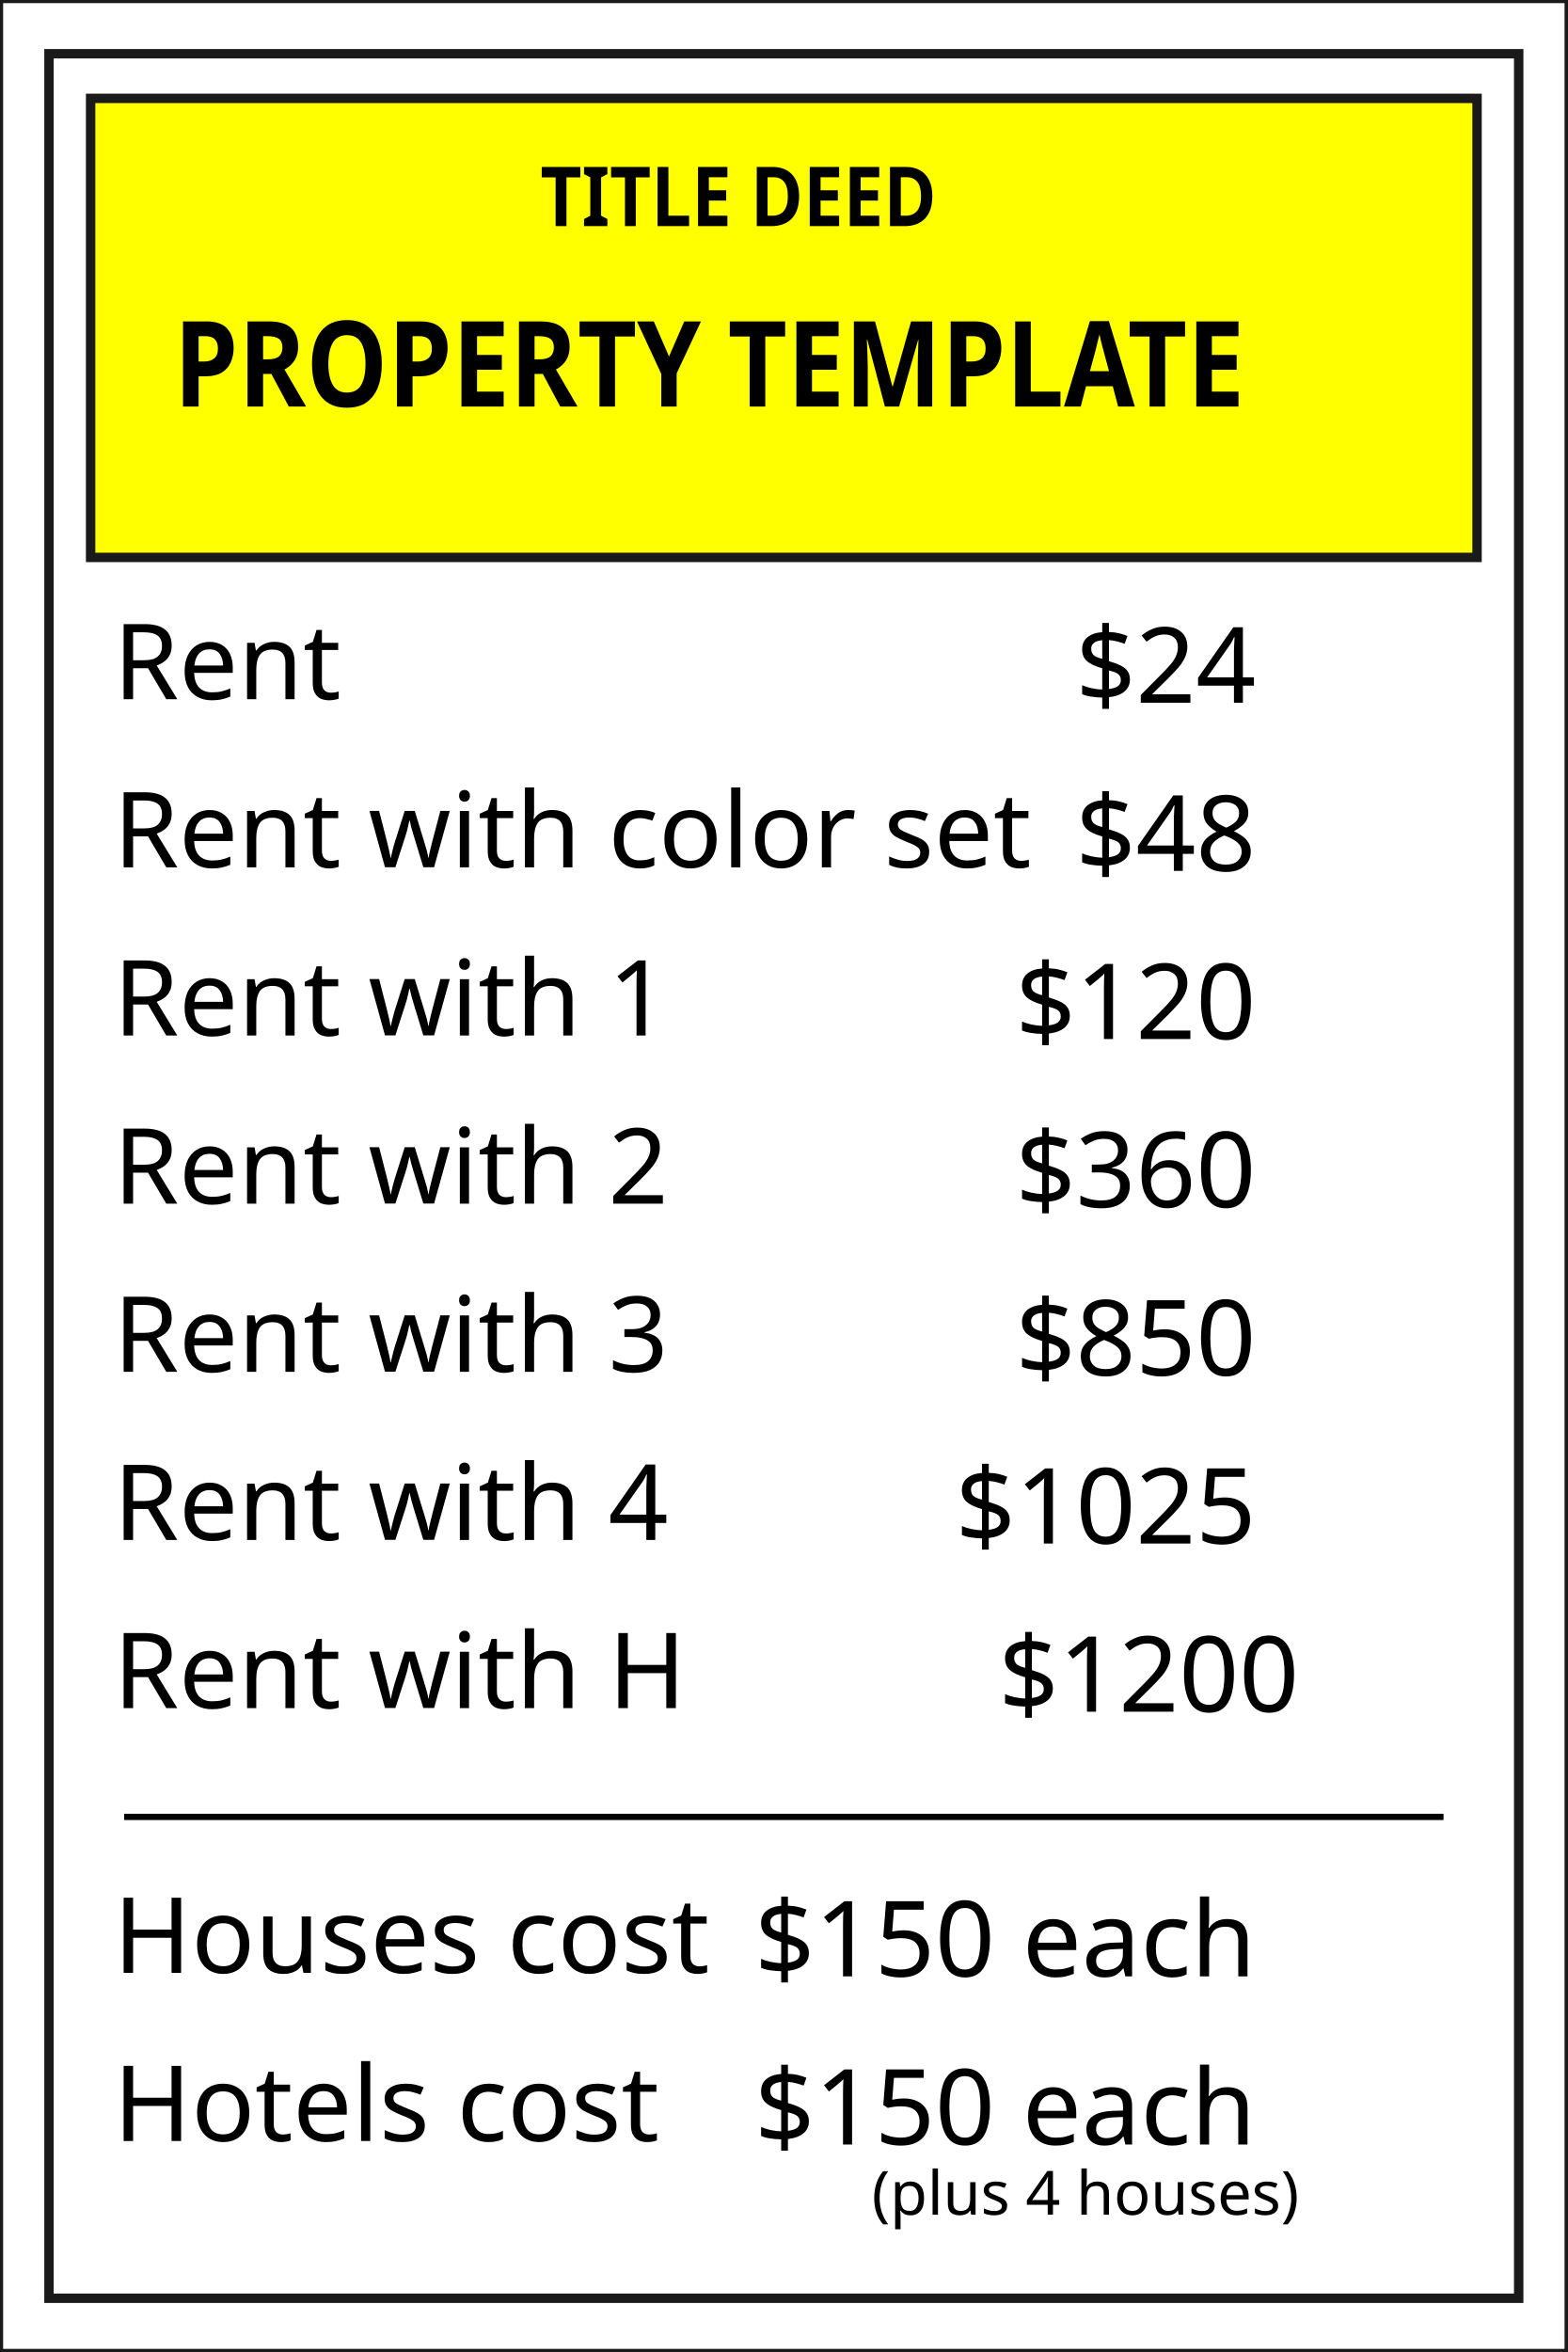
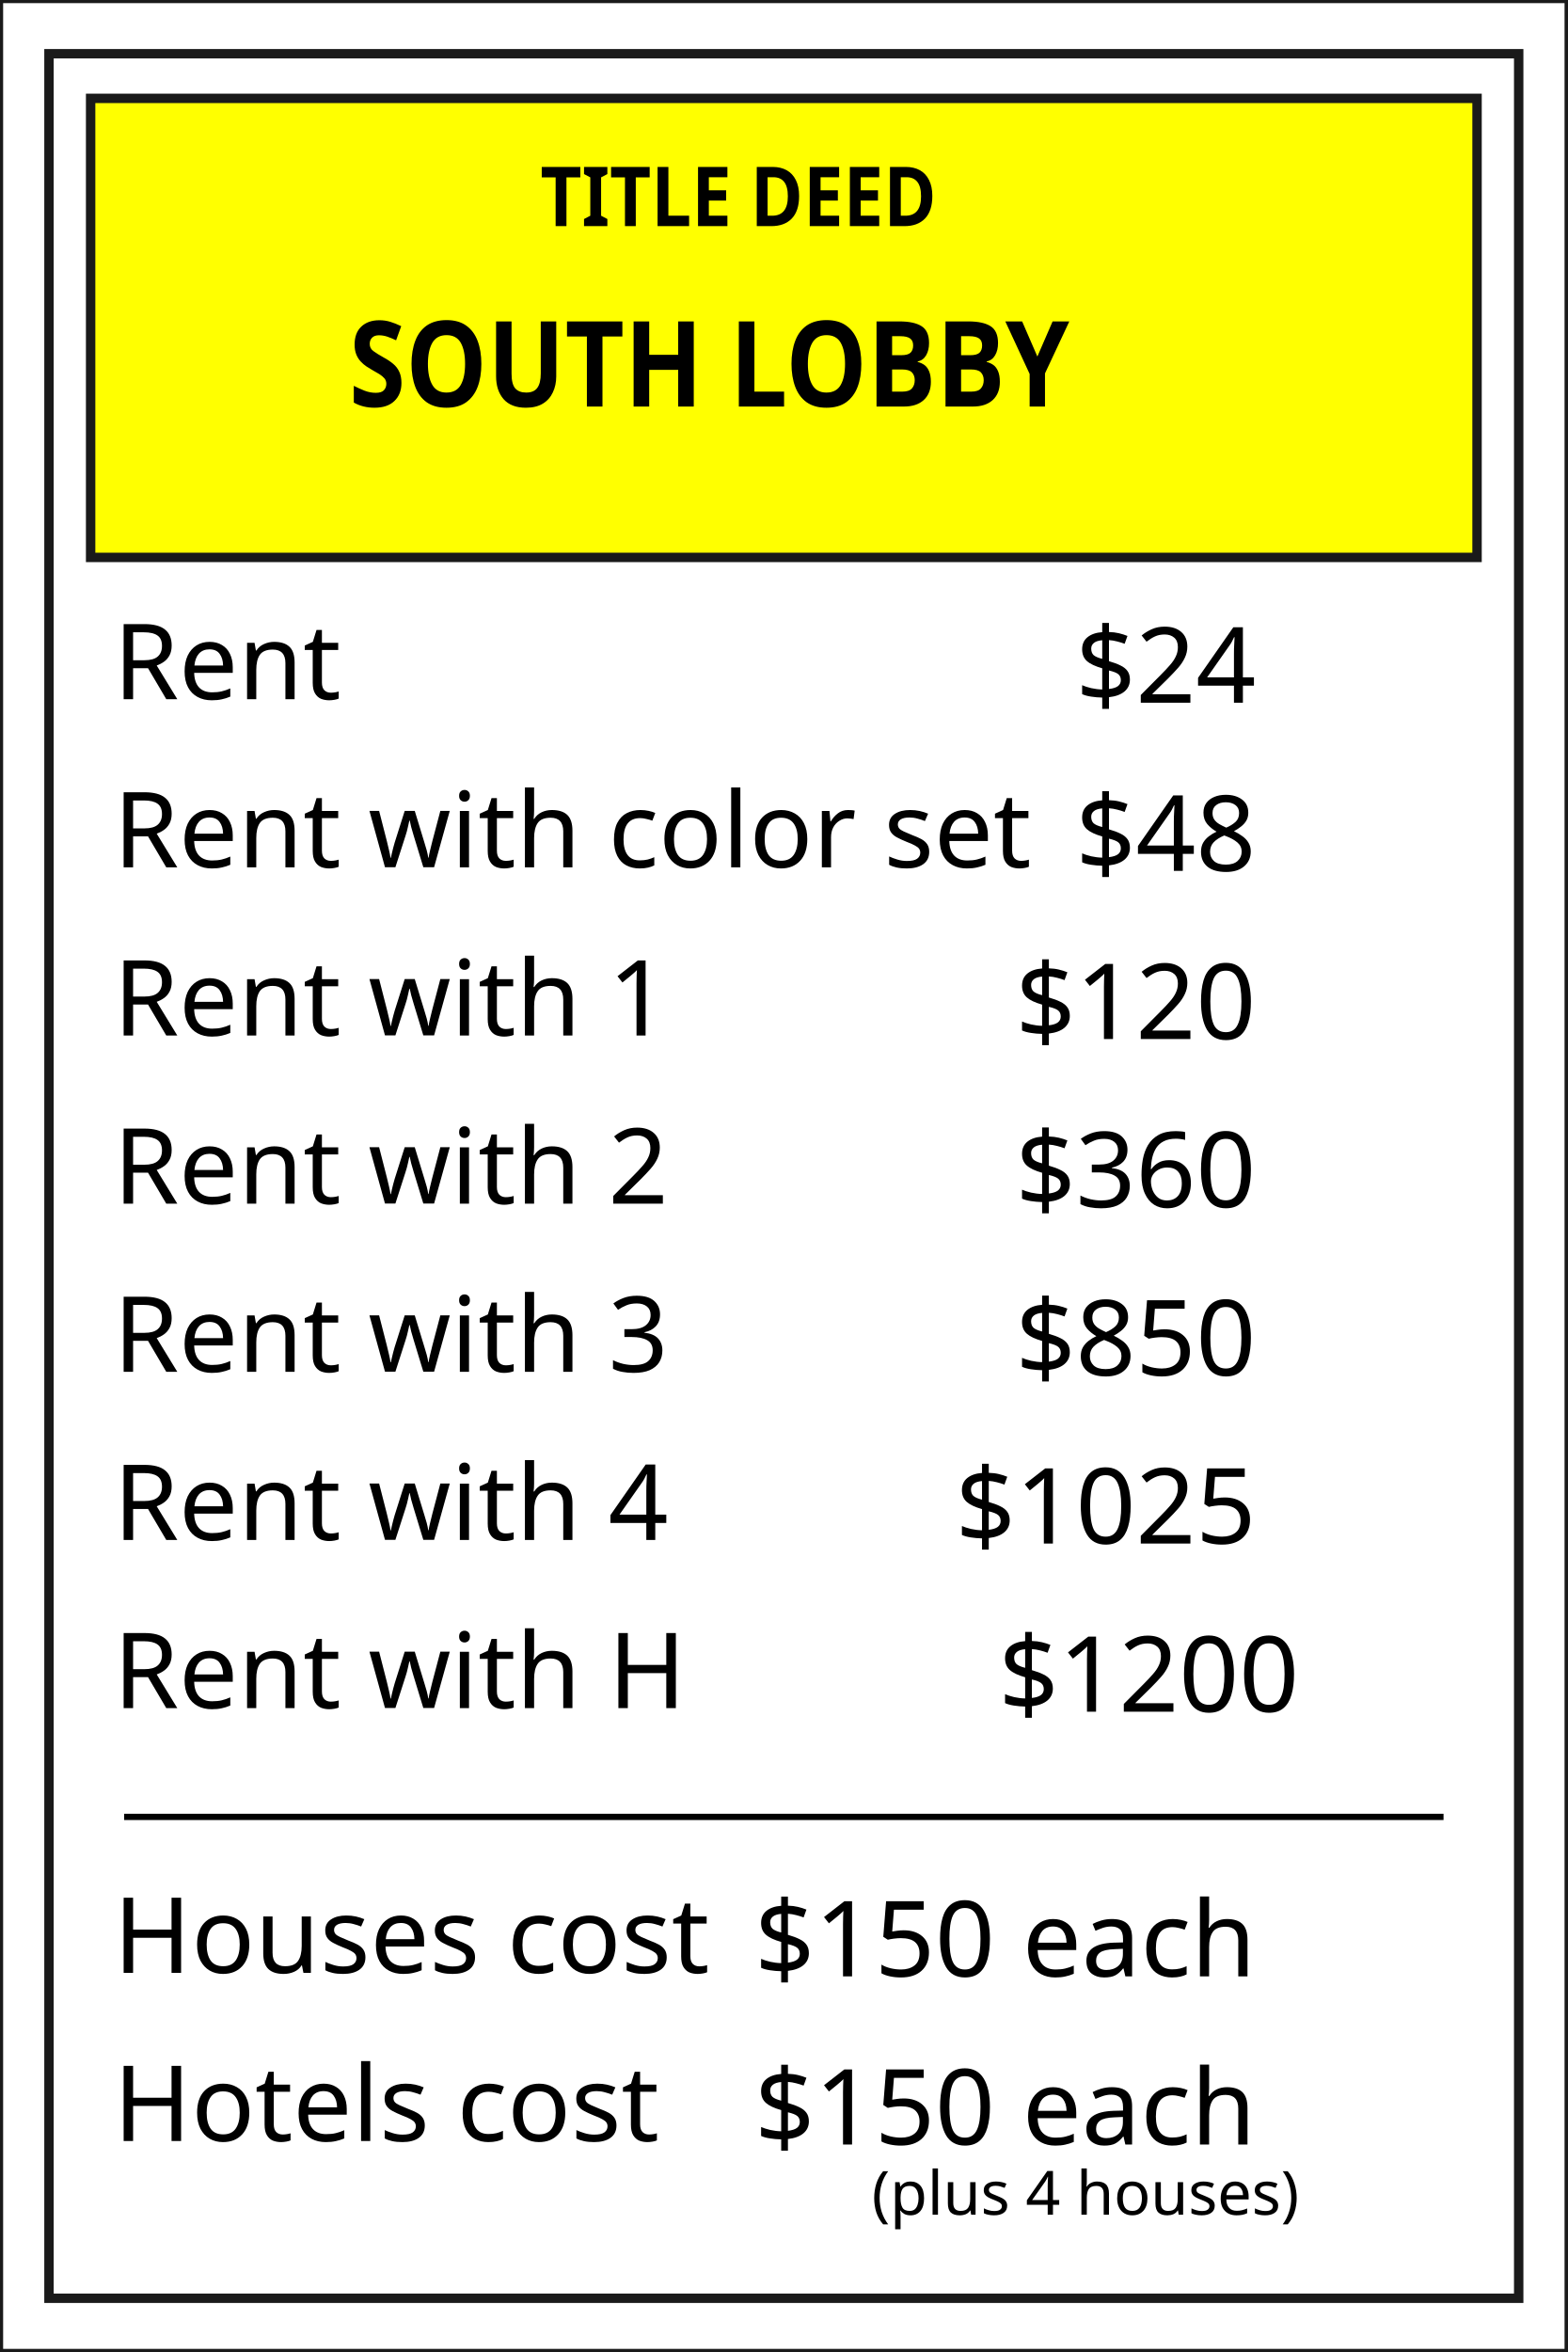
<svg xmlns="http://www.w3.org/2000/svg" width="200mm" height="300mm" viewBox="0 0 200 300" version="1.1" id="svg1">
  <defs id="defs1">
    <linearGradient id="swatch1">
      <stop style="stop-color:#ffff00;stop-opacity:1;" offset="0" id="stop1" />
    </linearGradient>
  </defs>
  <g id="layer1">
    <rect style="fill:#ffffff;stroke:#1a1a1a;stroke-width:0.8;paint-order:markers fill stroke" id="rect2" width="200" height="300" x="0" y="0" />
    <rect style="fill:none;stroke:#1a1a1a;stroke-width:1.2;stroke-dasharray:none;paint-order:stroke fill markers" id="rect1" width="187.501" height="286.291" x="6.249" y="6.854" />
    <rect style="fill:#ffff00;stroke:#1a1a1a;stroke-width:1.2;stroke-dasharray:none;paint-order:markers fill stroke;fill-opacity:1" id="rect1-3" width="176.875" height="58.551" x="11.562" y="12.548" />
    <g id="g17" transform="translate(0.9512508,3.604096)">
      <text xml:space="preserve" style="font-style:normal;font-weight:normal;font-size:10.583px;line-height:1.6;font-family:sans-serif;fill:#000000;fill-opacity:1;stroke:none;stroke-width:0.265" x="13.529" y="85.576" id="text1">
        <tspan id="tspan38" x="13.529" y="85.576" style="font-style:normal;font-variant:normal;font-weight:normal;font-stretch:normal;font-size:13.406px;line-height:1.6;font-family:Sans;-inkscape-font-specification:'Sans, Normal';font-variant-ligatures:normal;font-variant-caps:normal;font-variant-numeric:normal;font-variant-east-asian:normal">Rent</tspan>
        <tspan id="tspan39" x="13.529" y="107.025" style="font-style:normal;font-variant:normal;font-weight:normal;font-stretch:normal;font-size:13.406px;line-height:1.6;font-family:Sans;-inkscape-font-specification:'Sans, Normal';font-variant-ligatures:normal;font-variant-caps:normal;font-variant-numeric:normal;font-variant-east-asian:normal">Rent with color set</tspan>
        <tspan id="tspan40" x="13.529" y="128.474" style="font-style:normal;font-variant:normal;font-weight:normal;font-stretch:normal;font-size:13.406px;line-height:1.6;font-family:Sans;-inkscape-font-specification:'Sans, Normal';font-variant-ligatures:normal;font-variant-caps:normal;font-variant-numeric:normal;font-variant-east-asian:normal">Rent with 1</tspan>
        <tspan id="tspan41" x="13.529" y="149.923" style="font-style:normal;font-variant:normal;font-weight:normal;font-stretch:normal;font-size:13.406px;line-height:1.6;font-family:Sans;-inkscape-font-specification:'Sans, Normal';font-variant-ligatures:normal;font-variant-caps:normal;font-variant-numeric:normal;font-variant-east-asian:normal">Rent with 2</tspan>
        <tspan id="tspan42" x="13.529" y="171.372" style="font-style:normal;font-variant:normal;font-weight:normal;font-stretch:normal;font-size:13.406px;line-height:1.6;font-family:Sans;-inkscape-font-specification:'Sans, Normal';font-variant-ligatures:normal;font-variant-caps:normal;font-variant-numeric:normal;font-variant-east-asian:normal">Rent with 3</tspan>
        <tspan id="tspan43" x="13.529" y="192.821" style="font-style:normal;font-variant:normal;font-weight:normal;font-stretch:normal;font-size:13.406px;line-height:1.6;font-family:Sans;-inkscape-font-specification:'Sans, Normal';font-variant-ligatures:normal;font-variant-caps:normal;font-variant-numeric:normal;font-variant-east-asian:normal">Rent with 4</tspan>
        <tspan id="tspan44" x="13.529" y="214.27" style="font-style:normal;font-variant:normal;font-weight:normal;font-stretch:normal;font-size:13.406px;line-height:1.6;font-family:Sans;-inkscape-font-specification:'Sans, Normal';font-variant-ligatures:normal;font-variant-caps:normal;font-variant-numeric:normal;font-variant-east-asian:normal">Rent with H</tspan>
      </text>
      <text xml:space="preserve" style="font-style:normal;font-weight:normal;font-size:10.583px;line-height:1.6;font-family:sans-serif;text-align:end;text-anchor:end;fill:#000000;fill-opacity:1;stroke:none;stroke-width:0.265" x="184.047" y="86.026" id="text11">
        <tspan id="tspan11" style="font-style:normal;font-variant:normal;font-weight:normal;font-stretch:normal;font-size:13.406px;line-height:1.6;font-family:Sans;-inkscape-font-specification:'Sans, Normal';font-variant-ligatures:normal;font-variant-caps:normal;font-variant-numeric:normal;font-variant-east-asian:normal;text-align:end;text-anchor:end;stroke-width:0.265" x="184.047" y="86.026">$24</tspan>
        <tspan style="font-style:normal;font-variant:normal;font-weight:normal;font-stretch:normal;font-size:13.406px;line-height:1.6;font-family:Sans;-inkscape-font-specification:'Sans, Normal';font-variant-ligatures:normal;font-variant-caps:normal;font-variant-numeric:normal;font-variant-east-asian:normal;text-align:end;text-anchor:end;stroke-width:0.265" x="184.047" y="107.475" id="tspan12">$48</tspan>
        <tspan style="font-style:normal;font-variant:normal;font-weight:normal;font-stretch:normal;font-size:13.406px;line-height:1.6;font-family:Sans;-inkscape-font-specification:'Sans, Normal';font-variant-ligatures:normal;font-variant-caps:normal;font-variant-numeric:normal;font-variant-east-asian:normal;text-align:end;text-anchor:end;stroke-width:0.265" x="184.047" y="128.924" id="tspan13">$120</tspan>
        <tspan style="font-style:normal;font-variant:normal;font-weight:normal;font-stretch:normal;font-size:13.406px;line-height:1.6;font-family:Sans;-inkscape-font-specification:'Sans, Normal';font-variant-ligatures:normal;font-variant-caps:normal;font-variant-numeric:normal;font-variant-east-asian:normal;text-align:end;text-anchor:end;stroke-width:0.265" x="184.047" y="150.373" id="tspan14">$360</tspan>
        <tspan style="font-style:normal;font-variant:normal;font-weight:normal;font-stretch:normal;font-size:13.406px;line-height:1.6;font-family:Sans;-inkscape-font-specification:'Sans, Normal';font-variant-ligatures:normal;font-variant-caps:normal;font-variant-numeric:normal;font-variant-east-asian:normal;text-align:end;text-anchor:end;stroke-width:0.265" x="184.047" y="171.822" id="tspan15">$850</tspan>
        <tspan style="font-style:normal;font-variant:normal;font-weight:normal;font-stretch:normal;font-size:13.406px;line-height:1.6;font-family:Sans;-inkscape-font-specification:'Sans, Normal';font-variant-ligatures:normal;font-variant-caps:normal;font-variant-numeric:normal;font-variant-east-asian:normal;text-align:end;text-anchor:end;stroke-width:0.265" x="184.047" y="193.271" id="tspan16">$1025</tspan>
        <tspan style="font-style:normal;font-variant:normal;font-weight:normal;font-stretch:normal;font-size:13.406px;line-height:1.6;font-family:Sans;-inkscape-font-specification:'Sans, Normal';font-variant-ligatures:normal;font-variant-caps:normal;font-variant-numeric:normal;font-variant-east-asian:normal;text-align:end;text-anchor:end;stroke-width:0.265" x="184.047" y="214.72" id="tspan17">$1200</tspan>
      </text>
    </g>
    <g id="g17-3" transform="translate(0.9512508,166.0587)">
      <text xml:space="preserve" style="font-style:normal;font-variant:normal;font-weight:normal;font-stretch:normal;font-size:13.406px;line-height:1.6;font-family:sans-serif;-inkscape-font-specification:'sans-serif, Normal';font-variant-ligatures:normal;font-variant-caps:normal;font-variant-numeric:normal;font-variant-east-asian:normal;fill:#000000;fill-opacity:1;stroke:none;stroke-width:0.265" x="13.529" y="85.576" id="text1-8">
        <tspan id="tspan1-1" style="font-style:normal;font-variant:normal;font-weight:normal;font-stretch:normal;font-size:13.406px;line-height:1.6;font-family:sans-serif;-inkscape-font-specification:'sans-serif, Normal';font-variant-ligatures:normal;font-variant-caps:normal;font-variant-numeric:normal;font-variant-east-asian:normal;stroke-width:0.265" x="13.529" y="85.576">Houses cost</tspan>
        <tspan style="font-style:normal;font-variant:normal;font-weight:normal;font-stretch:normal;font-size:13.406px;line-height:1.6;font-family:sans-serif;-inkscape-font-specification:'sans-serif, Normal';font-variant-ligatures:normal;font-variant-caps:normal;font-variant-numeric:normal;font-variant-east-asian:normal;stroke-width:0.265" x="13.529" y="107.025" id="tspan8-4">Hotels cost</tspan>
      </text>
      <text xml:space="preserve" style="font-style:normal;font-weight:normal;font-size:10.583px;line-height:0;font-family:sans-serif;text-align:end;text-anchor:end;fill:#000000;fill-opacity:1;stroke:none;stroke-width:0.265" x="184.047" y="86.026" id="text11-9">
        <tspan style="font-style:normal;font-variant:normal;font-weight:normal;font-stretch:normal;font-size:13.406px;line-height:1.6;font-family:Sans;-inkscape-font-specification:'Sans, Normal';font-variant-ligatures:normal;font-variant-caps:normal;font-variant-numeric:normal;font-variant-east-asian:normal;text-align:end;text-anchor:end;stroke-width:0.265" id="tspan47" x="184.047" y="86.026">$150 each</tspan>
        <tspan style="font-style:normal;font-variant:normal;font-weight:normal;font-stretch:normal;font-size:13.406px;line-height:1.6;font-family:Sans;-inkscape-font-specification:'Sans, Normal';font-variant-ligatures:normal;font-variant-caps:normal;font-variant-numeric:normal;font-variant-east-asian:normal;text-align:end;text-anchor:end;stroke-width:0.265" id="tspan48" x="184.047" y="107.475">$150 each</tspan>
        <tspan style="font-size:7.761px;line-height:1.25;text-align:end;letter-spacing:0px;text-anchor:end;stroke-width:0.265" x="184.047" y="121.428" id="tspan23" dy="-5">(plus 4 houses)</tspan>
      </text>
    </g>
    <path style="fill:none;stroke:#000000;stroke-width:0.8;stroke-linecap:butt;stroke-linejoin:miter;stroke-dasharray:none;stroke-opacity:1" d="M 15.84,231.747 H 184.16" id="path23" />
    <text xml:space="preserve" style="font-style:normal;font-variant:normal;font-weight:normal;font-stretch:normal;font-size:9.834px;font-family:sans-serif;-inkscape-font-specification:'sans-serif, ';font-variant-ligatures:normal;font-variant-caps:normal;font-variant-numeric:normal;font-variant-east-asian:normal;fill:#000000;fill-opacity:1;stroke:none;stroke-width:0.246" x="107.771" y="26.802" id="text49" transform="scale(0.9291767,1.076222)">
      <tspan id="tspan49" style="font-style:normal;font-variant:normal;font-weight:bold;font-stretch:normal;font-size:9.834px;font-family:Sans;-inkscape-font-specification:'Sans, Bold';font-variant-ligatures:normal;font-variant-caps:normal;font-variant-numeric:normal;font-variant-east-asian:normal;text-align:center;text-anchor:middle;stroke-width:0.246" x="107.771" y="26.802">TITLE DEED</tspan>
    </text>
    <text xml:space="preserve" style="font-style:normal;font-weight:normal;font-size:14.111px;font-family:sans-serif;fill:#000000;fill-opacity:1;stroke:none;stroke-width:0.246" x="106.648" y="48.133" id="text50" transform="scale(0.9282208,1.07733)">
-       <tspan id="tspan50" style="font-weight:bold;font-size:14.111px;text-align:center;text-anchor:middle;stroke-width:0.246" x="106.648" y="48.133">PROPERTY TEMPLATE</tspan>
+       <tspan id="tspan50" style="font-weight:bold;font-size:14.111px;text-align:center;text-anchor:middle;stroke-width:0.246" x="106.648" y="48.133">SOUTH LOBBY</tspan>
    </text>
  </g>
</svg>
